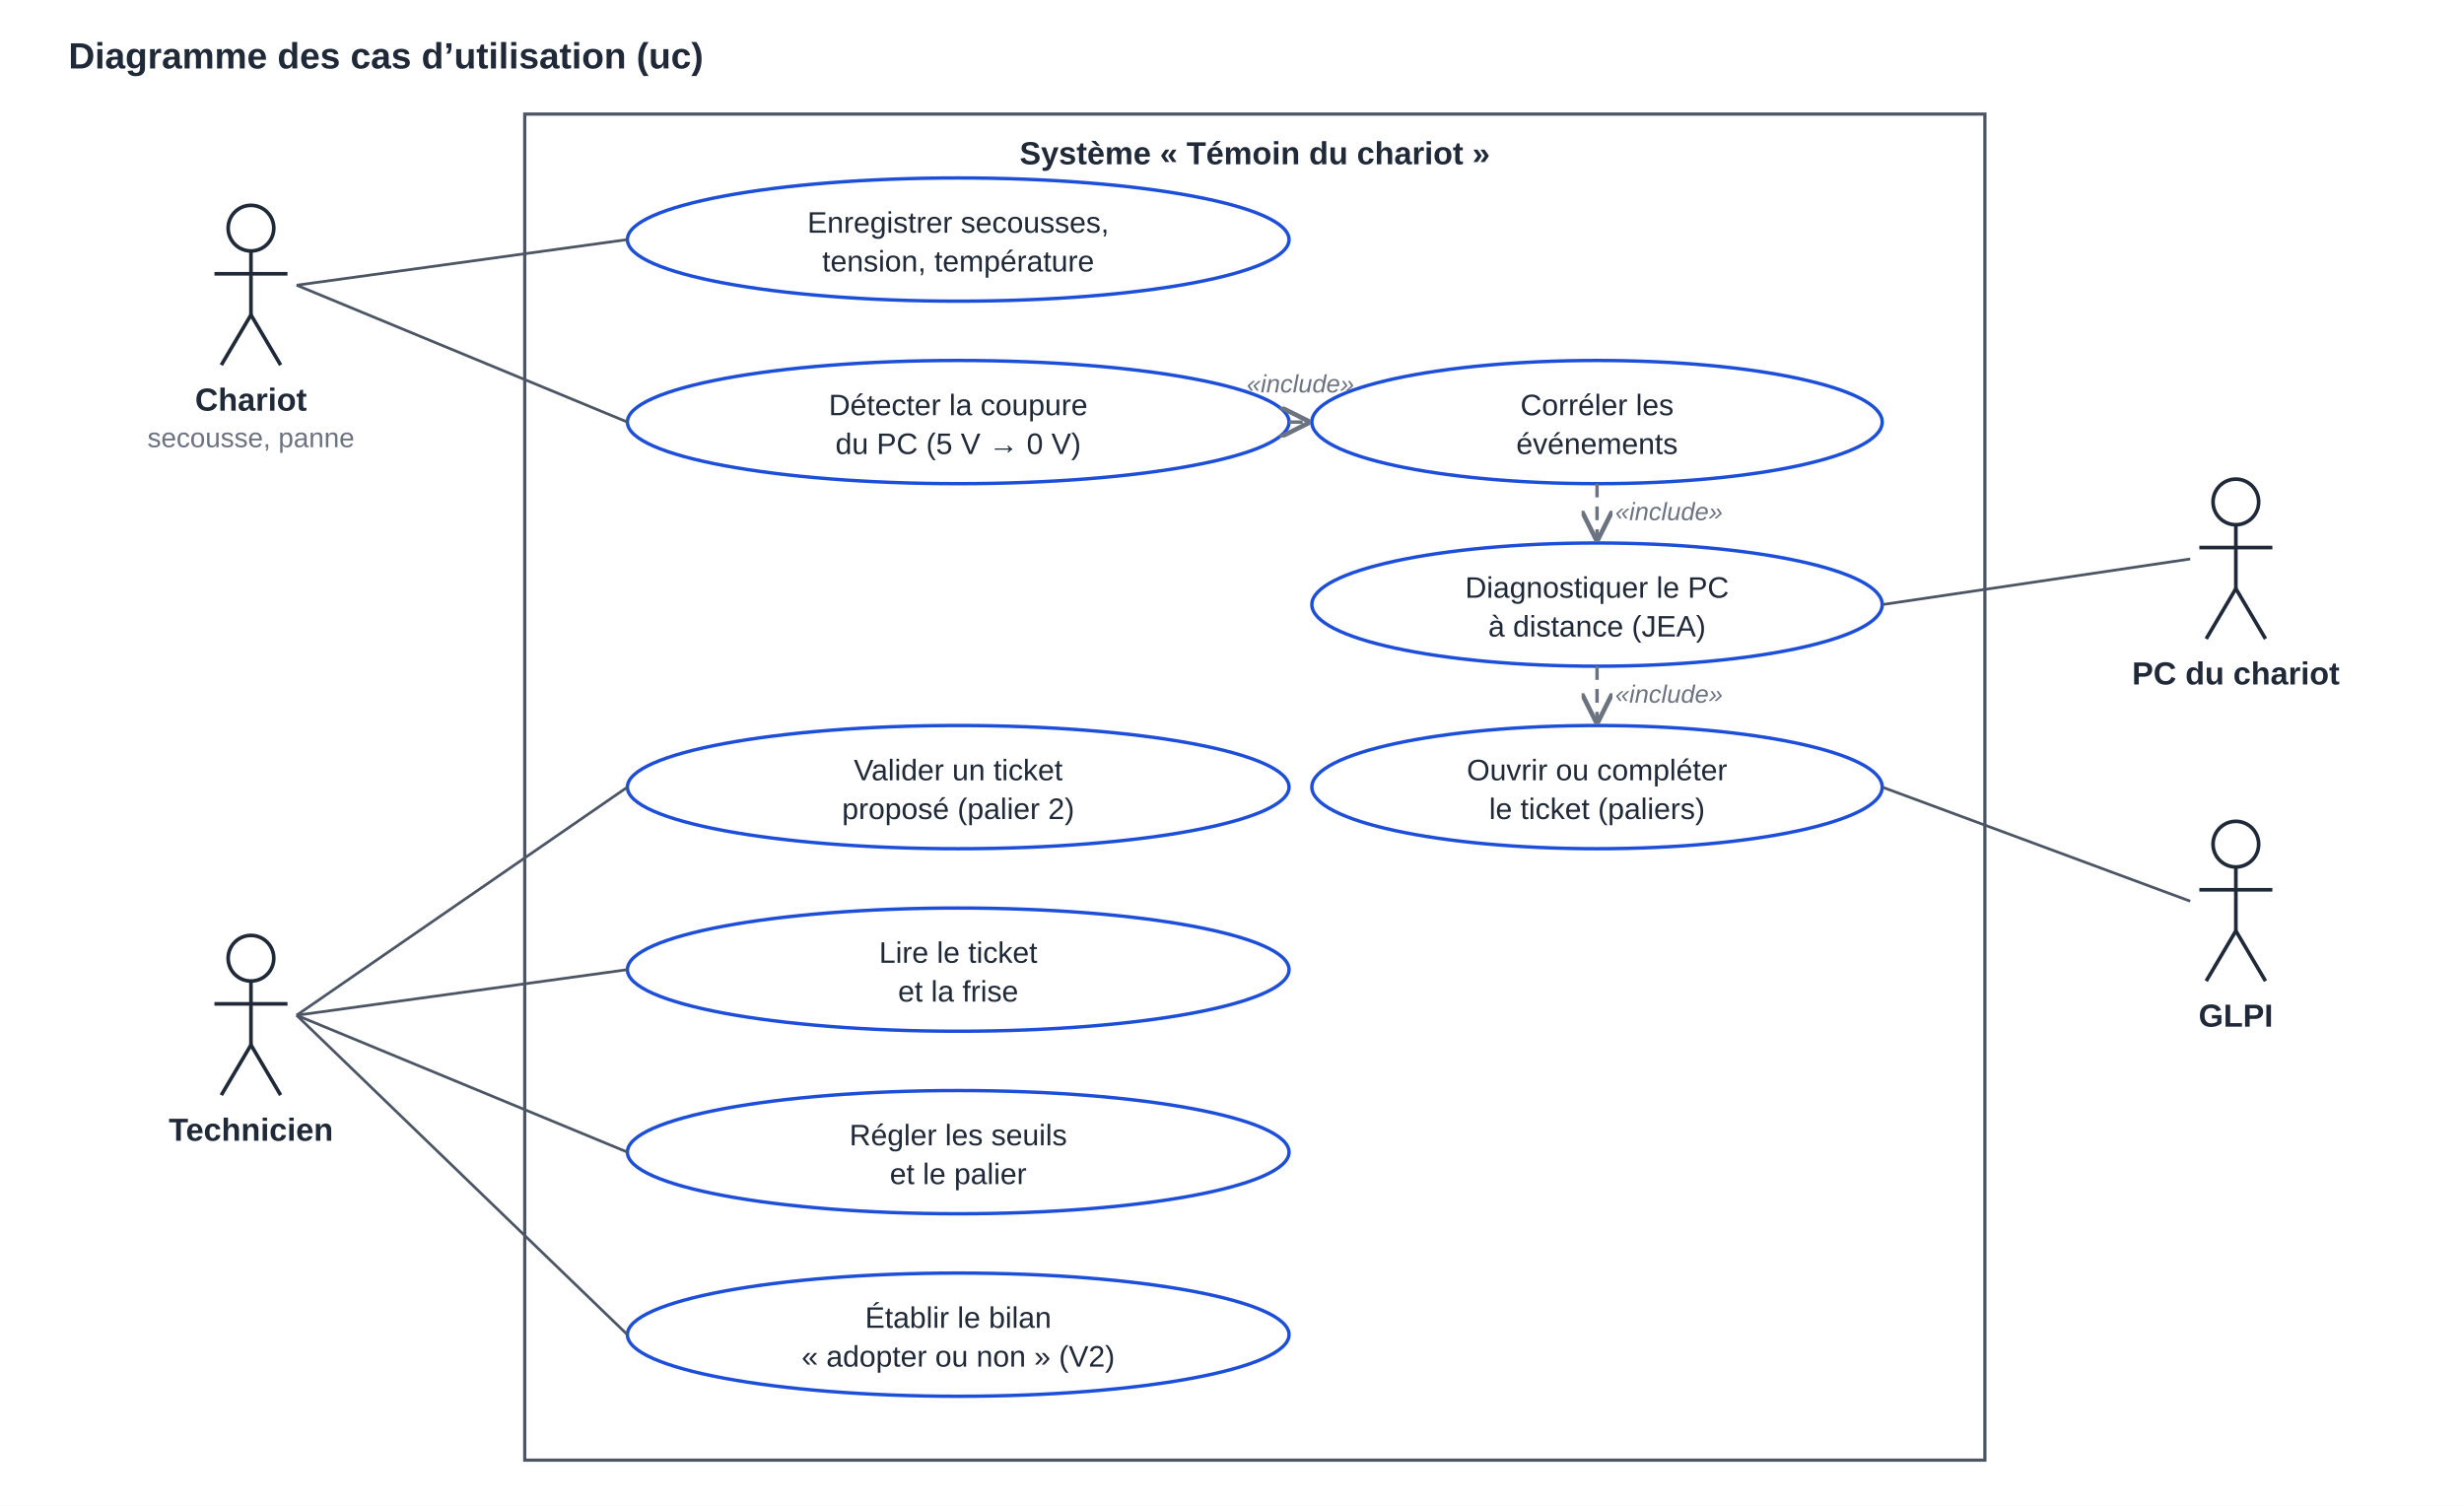
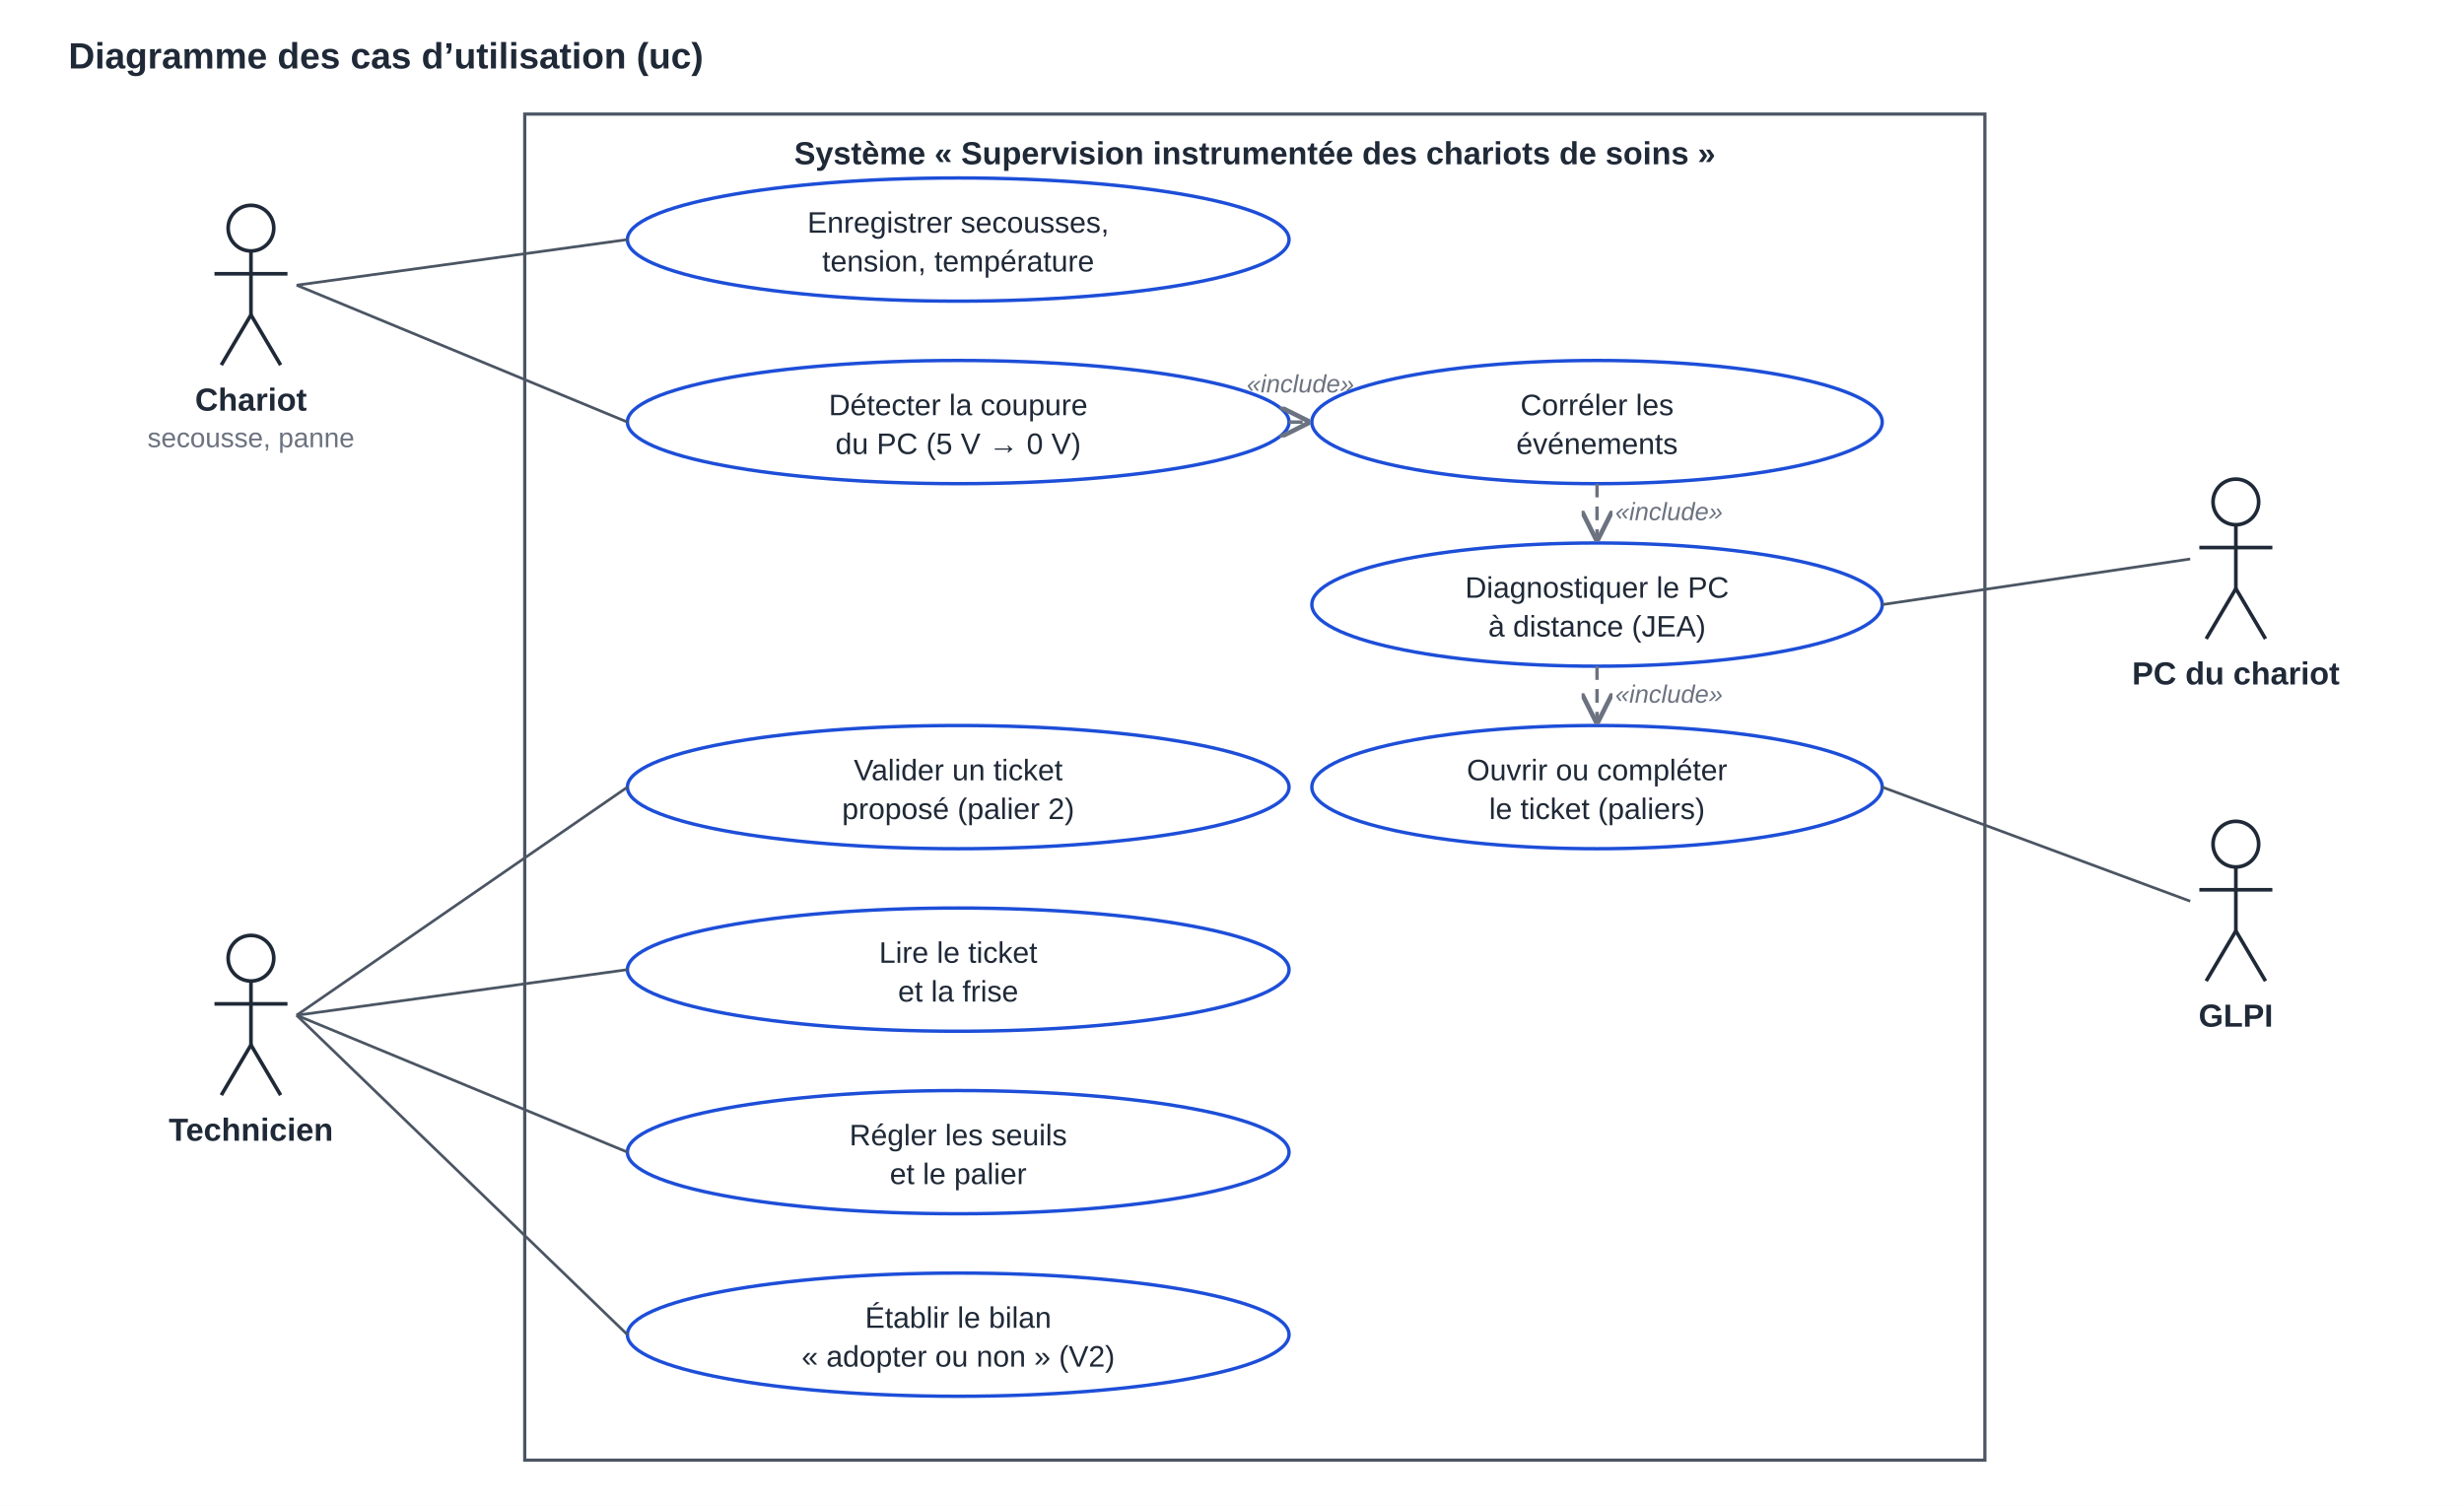
<svg xmlns="http://www.w3.org/2000/svg" width="1080" height="660" viewBox="0 0 1080 660" font-family="Liberation Sans, Arial, Helvetica, sans-serif">
  <defs>
    <marker id="fl" viewBox="0 0 10 10" refX="9" refY="5" markerWidth="8" markerHeight="8" orient="auto-start-reverse">
      <path d="M0,0 L10,5 L0,10 z" fill="#6b7280" />
    </marker>
    <marker id="flo" viewBox="0 0 10 10" refX="9" refY="5" markerWidth="9" markerHeight="9" orient="auto">
      <path d="M0,0 L10,5 L0,10" fill="none" stroke="#6b7280" stroke-width="1.5" />
    </marker>
  </defs>
  <rect width="100%" height="100%" fill="#fff" />
  <text x="30" y="30" font-size="16" font-weight="bold" fill="#1f2937" text-anchor="start">Diagramme des cas d’utilisation (uc)</text>
  <rect x="230" y="50" width="640" height="590" fill="#fff" stroke="#4b5563" stroke-width="1.4" />
-   <text x="550.0" y="72" font-size="14" font-weight="bold" fill="#1f2937" text-anchor="middle">Système « Témoin du chariot »</text>
+   <text x="550.0" y="72" font-size="14" font-weight="bold" fill="#1f2937" text-anchor="middle">Système « Supervision instrumentée des chariots de soins »</text>
  <ellipse cx="420" cy="105" rx="145" ry="27" fill="#fff" stroke="#1d4ed8" stroke-width="1.5" />
  <text x="420" y="102" font-size="13" font-weight="normal" fill="#1f2937" text-anchor="middle">Enregistrer secousses,</text>
  <text x="420" y="119" font-size="13" font-weight="normal" fill="#1f2937" text-anchor="middle">tension, température</text>
  <ellipse cx="420" cy="185" rx="145" ry="27" fill="#fff" stroke="#1d4ed8" stroke-width="1.5" />
  <text x="420" y="182" font-size="13" font-weight="normal" fill="#1f2937" text-anchor="middle">Détecter la coupure</text>
  <text x="420" y="199" font-size="13" font-weight="normal" fill="#1f2937" text-anchor="middle">du PC (5 V → 0 V)</text>
  <ellipse cx="700" cy="185" rx="125" ry="27" fill="#fff" stroke="#1d4ed8" stroke-width="1.5" />
  <text x="700" y="182" font-size="13" font-weight="normal" fill="#1f2937" text-anchor="middle">Corréler les</text>
  <text x="700" y="199" font-size="13" font-weight="normal" fill="#1f2937" text-anchor="middle">événements</text>
  <ellipse cx="700" cy="265" rx="125" ry="27" fill="#fff" stroke="#1d4ed8" stroke-width="1.5" />
  <text x="700" y="262" font-size="13" font-weight="normal" fill="#1f2937" text-anchor="middle">Diagnostiquer le PC</text>
  <text x="700" y="279" font-size="13" font-weight="normal" fill="#1f2937" text-anchor="middle">à distance (JEA)</text>
  <ellipse cx="700" cy="345" rx="125" ry="27" fill="#fff" stroke="#1d4ed8" stroke-width="1.5" />
  <text x="700" y="342" font-size="13" font-weight="normal" fill="#1f2937" text-anchor="middle">Ouvrir ou compléter</text>
  <text x="700" y="359" font-size="13" font-weight="normal" fill="#1f2937" text-anchor="middle">le ticket (paliers)</text>
  <ellipse cx="420" cy="345" rx="145" ry="27" fill="#fff" stroke="#1d4ed8" stroke-width="1.5" />
  <text x="420" y="342" font-size="13" font-weight="normal" fill="#1f2937" text-anchor="middle">Valider un ticket</text>
  <text x="420" y="359" font-size="13" font-weight="normal" fill="#1f2937" text-anchor="middle">proposé (palier 2)</text>
  <ellipse cx="420" cy="425" rx="145" ry="27" fill="#fff" stroke="#1d4ed8" stroke-width="1.5" />
  <text x="420" y="422" font-size="13" font-weight="normal" fill="#1f2937" text-anchor="middle">Lire le ticket</text>
  <text x="420" y="439" font-size="13" font-weight="normal" fill="#1f2937" text-anchor="middle">et la frise</text>
  <ellipse cx="420" cy="505" rx="145" ry="27" fill="#fff" stroke="#1d4ed8" stroke-width="1.5" />
  <text x="420" y="502" font-size="13" font-weight="normal" fill="#1f2937" text-anchor="middle">Régler les seuils</text>
  <text x="420" y="519" font-size="13" font-weight="normal" fill="#1f2937" text-anchor="middle">et le palier</text>
  <ellipse cx="420" cy="585" rx="145" ry="27" fill="#fff" stroke="#1d4ed8" stroke-width="1.5" />
  <text x="420" y="582" font-size="13" font-weight="normal" fill="#1f2937" text-anchor="middle">Établir le bilan</text>
  <text x="420" y="599" font-size="13" font-weight="normal" fill="#1f2937" text-anchor="middle">« adopter ou non » (V2)</text>
  <line x1="565" y1="185" x2="573" y2="185" stroke="#6b7280" stroke-width="1.5" stroke-dasharray="6 4" marker-end="url(#flo)" />
  <text x="570" y="172" font-size="11" font-weight="normal" fill="#6b7280" text-anchor="middle" font-style="italic">«include»</text>
  <line x1="700" y1="212" x2="700" y2="236" stroke="#6b7280" stroke-width="1.5" stroke-dasharray="6 4" marker-end="url(#flo)" />
  <text x="708" y="228" font-size="11" font-weight="normal" fill="#6b7280" text-anchor="start" font-style="italic">«include»</text>
  <line x1="700" y1="292" x2="700" y2="316" stroke="#6b7280" stroke-width="1.5" stroke-dasharray="6 4" marker-end="url(#flo)" />
  <text x="708" y="308" font-size="11" font-weight="normal" fill="#6b7280" text-anchor="start" font-style="italic">«include»</text>
  <circle cx="110" cy="100" r="10" fill="#fff" stroke="#1f2937" stroke-width="1.6" />
  <polyline points="110,110 110,138" fill="none" stroke="#1f2937" stroke-width="1.6" />
  <polyline points="94,120 126,120" fill="none" stroke="#1f2937" stroke-width="1.6" />
  <polyline points="97,160 110,138 123,160" fill="none" stroke="#1f2937" stroke-width="1.6" />
  <text x="110" y="180" font-size="14" font-weight="bold" fill="#1f2937" text-anchor="middle">Chariot</text>
  <text x="110" y="196" font-size="12" font-weight="normal" fill="#6b7280" text-anchor="middle">secousse, panne</text>
  <circle cx="110" cy="420" r="10" fill="#fff" stroke="#1f2937" stroke-width="1.6" />
  <polyline points="110,430 110,458" fill="none" stroke="#1f2937" stroke-width="1.6" />
  <polyline points="94,440 126,440" fill="none" stroke="#1f2937" stroke-width="1.6" />
  <polyline points="97,480 110,458 123,480" fill="none" stroke="#1f2937" stroke-width="1.6" />
  <text x="110" y="500" font-size="14" font-weight="bold" fill="#1f2937" text-anchor="middle">Technicien</text>
  <circle cx="980" cy="220" r="10" fill="#fff" stroke="#1f2937" stroke-width="1.6" />
  <polyline points="980,230 980,258" fill="none" stroke="#1f2937" stroke-width="1.6" />
  <polyline points="964,240 996,240" fill="none" stroke="#1f2937" stroke-width="1.6" />
  <polyline points="967,280 980,258 993,280" fill="none" stroke="#1f2937" stroke-width="1.6" />
  <text x="980" y="300" font-size="14" font-weight="bold" fill="#1f2937" text-anchor="middle">PC du chariot</text>
  <circle cx="980" cy="370" r="10" fill="#fff" stroke="#1f2937" stroke-width="1.6" />
  <polyline points="980,380 980,408" fill="none" stroke="#1f2937" stroke-width="1.6" />
  <polyline points="964,390 996,390" fill="none" stroke="#1f2937" stroke-width="1.6" />
  <polyline points="967,430 980,408 993,430" fill="none" stroke="#1f2937" stroke-width="1.6" />
  <text x="980" y="450" font-size="14" font-weight="bold" fill="#1f2937" text-anchor="middle">GLPI</text>
  <polyline points="130,125 275,105" fill="none" stroke="#4b5563" stroke-width="1.2" />
  <polyline points="130,125 275,185" fill="none" stroke="#4b5563" stroke-width="1.2" />
  <polyline points="130,445 275,345" fill="none" stroke="#4b5563" stroke-width="1.2" />
  <polyline points="130,445 275,425" fill="none" stroke="#4b5563" stroke-width="1.2" />
  <polyline points="130,445 275,505" fill="none" stroke="#4b5563" stroke-width="1.2" />
  <polyline points="130,445 275,585" fill="none" stroke="#4b5563" stroke-width="1.2" />
  <polyline points="960,245 825,265" fill="none" stroke="#4b5563" stroke-width="1.2" />
  <polyline points="960,395 825,345" fill="none" stroke="#4b5563" stroke-width="1.2" />
</svg>
